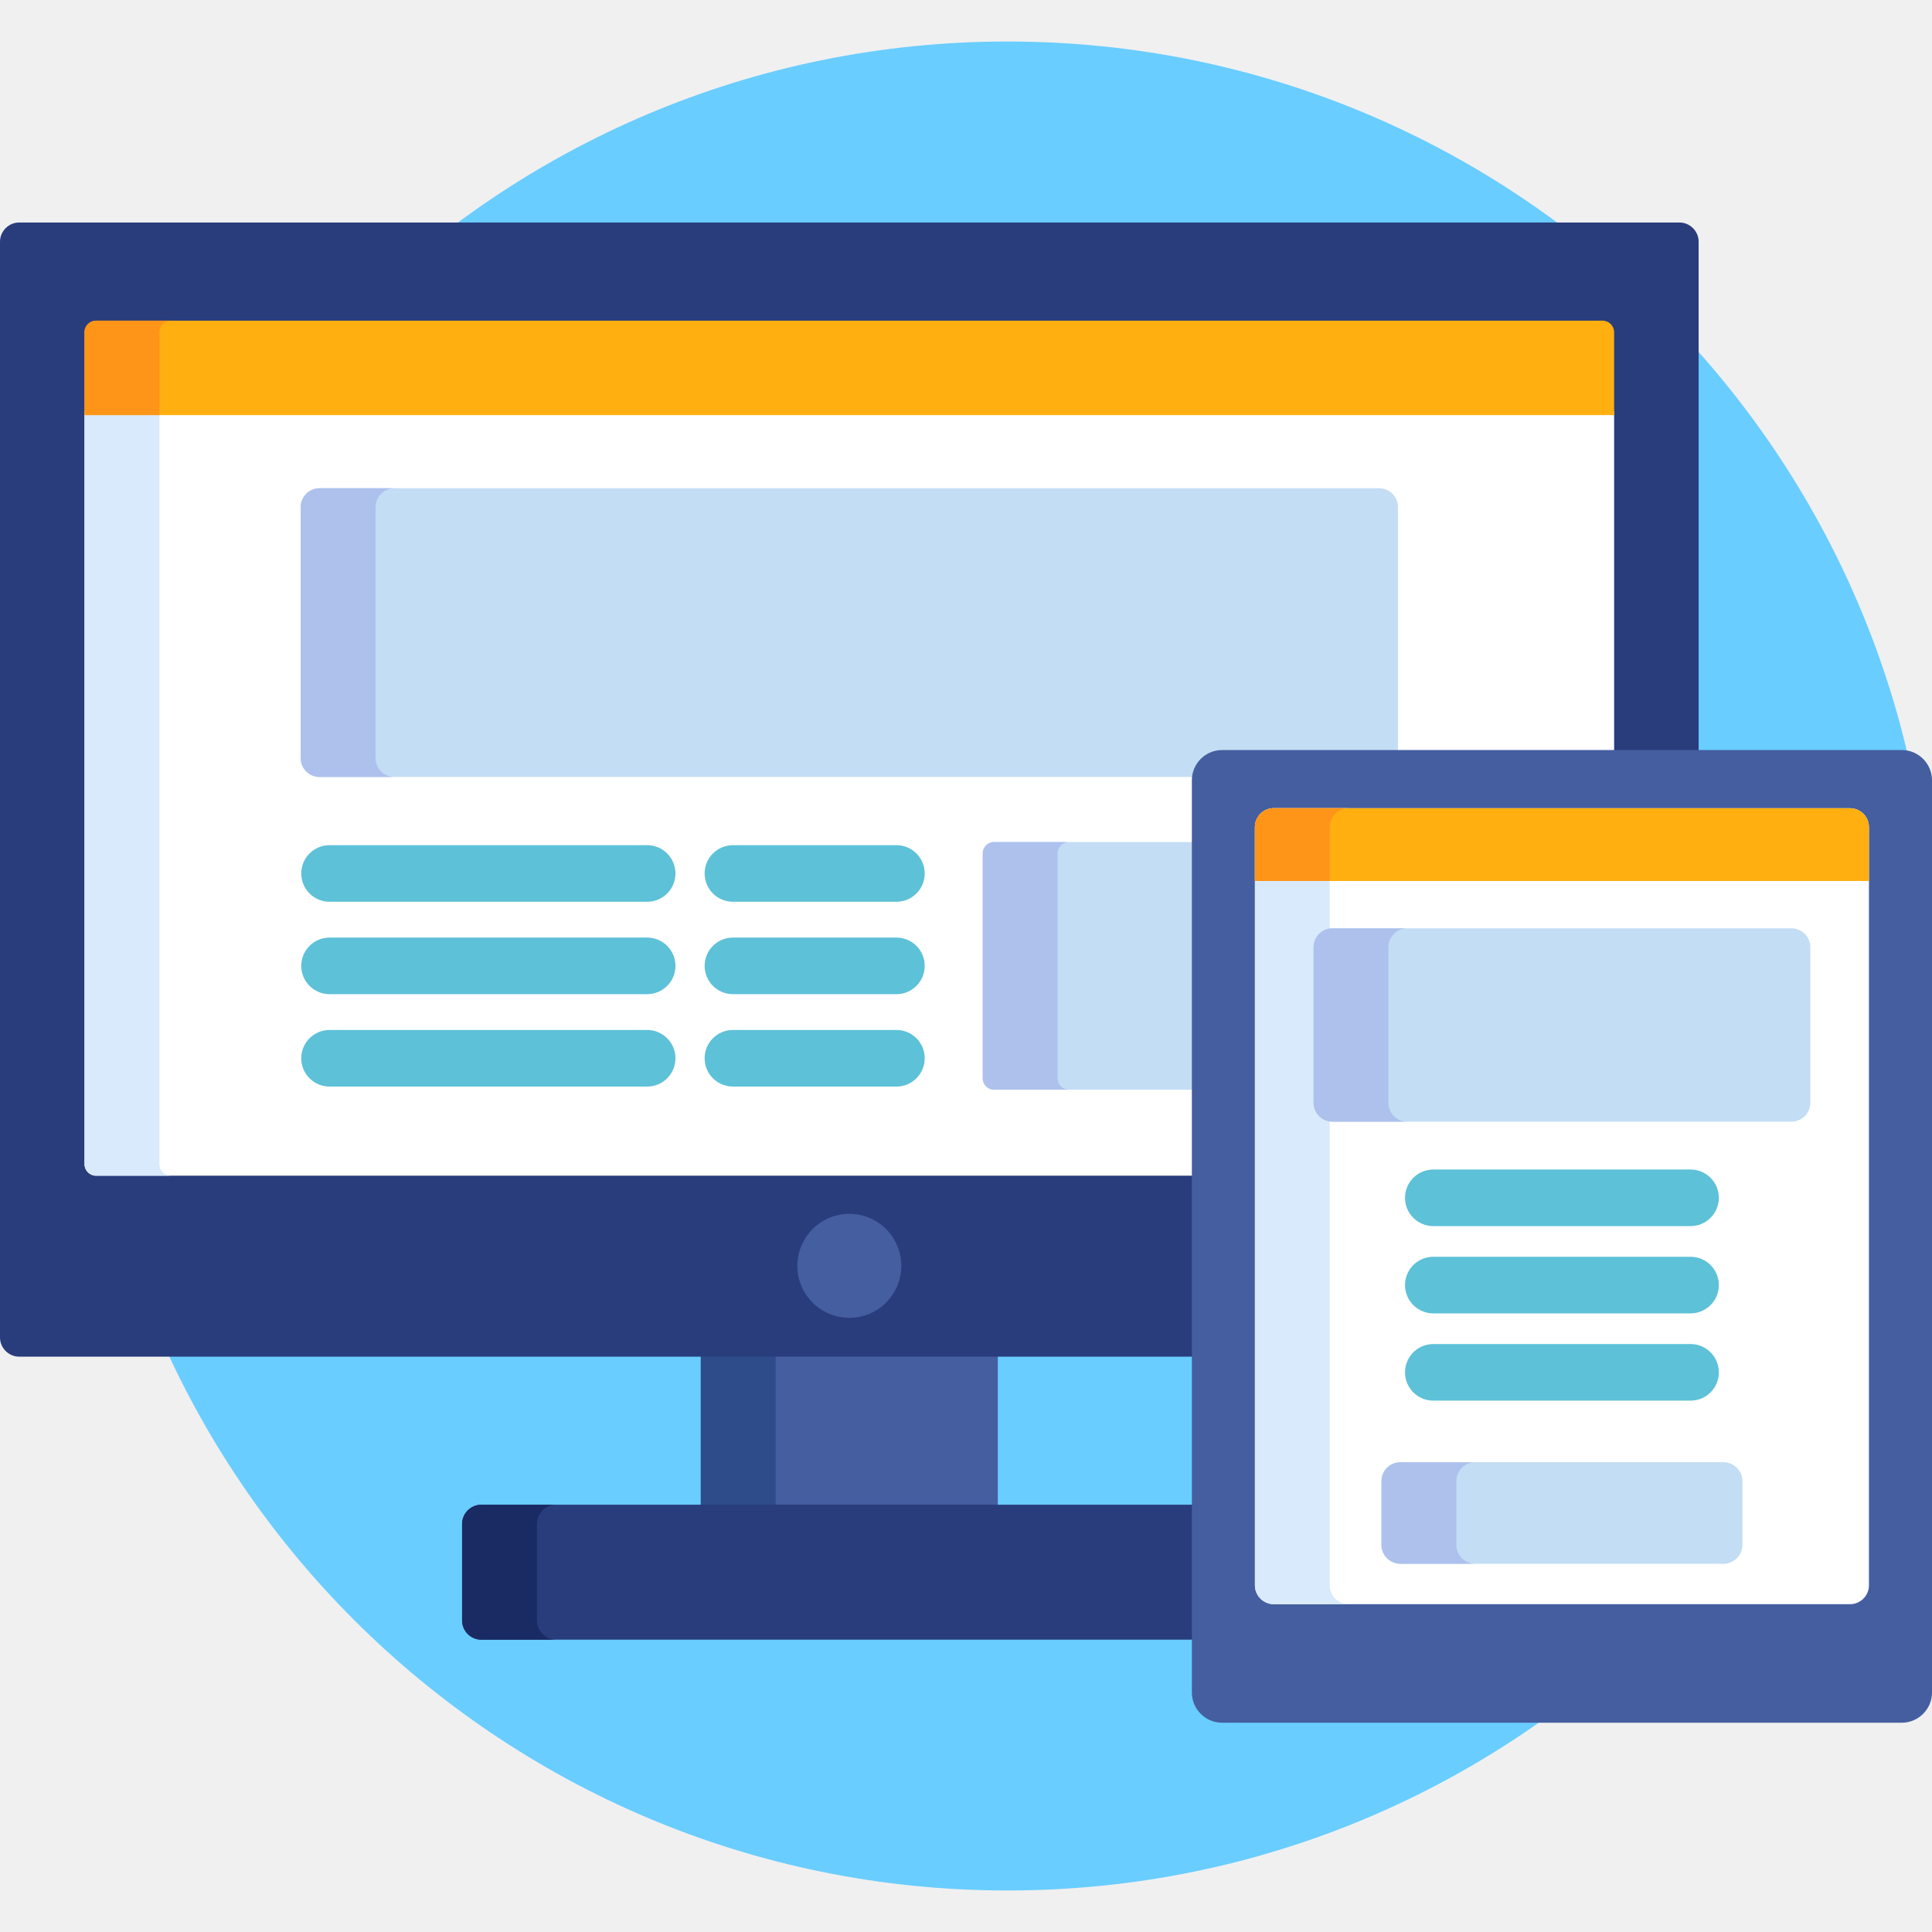
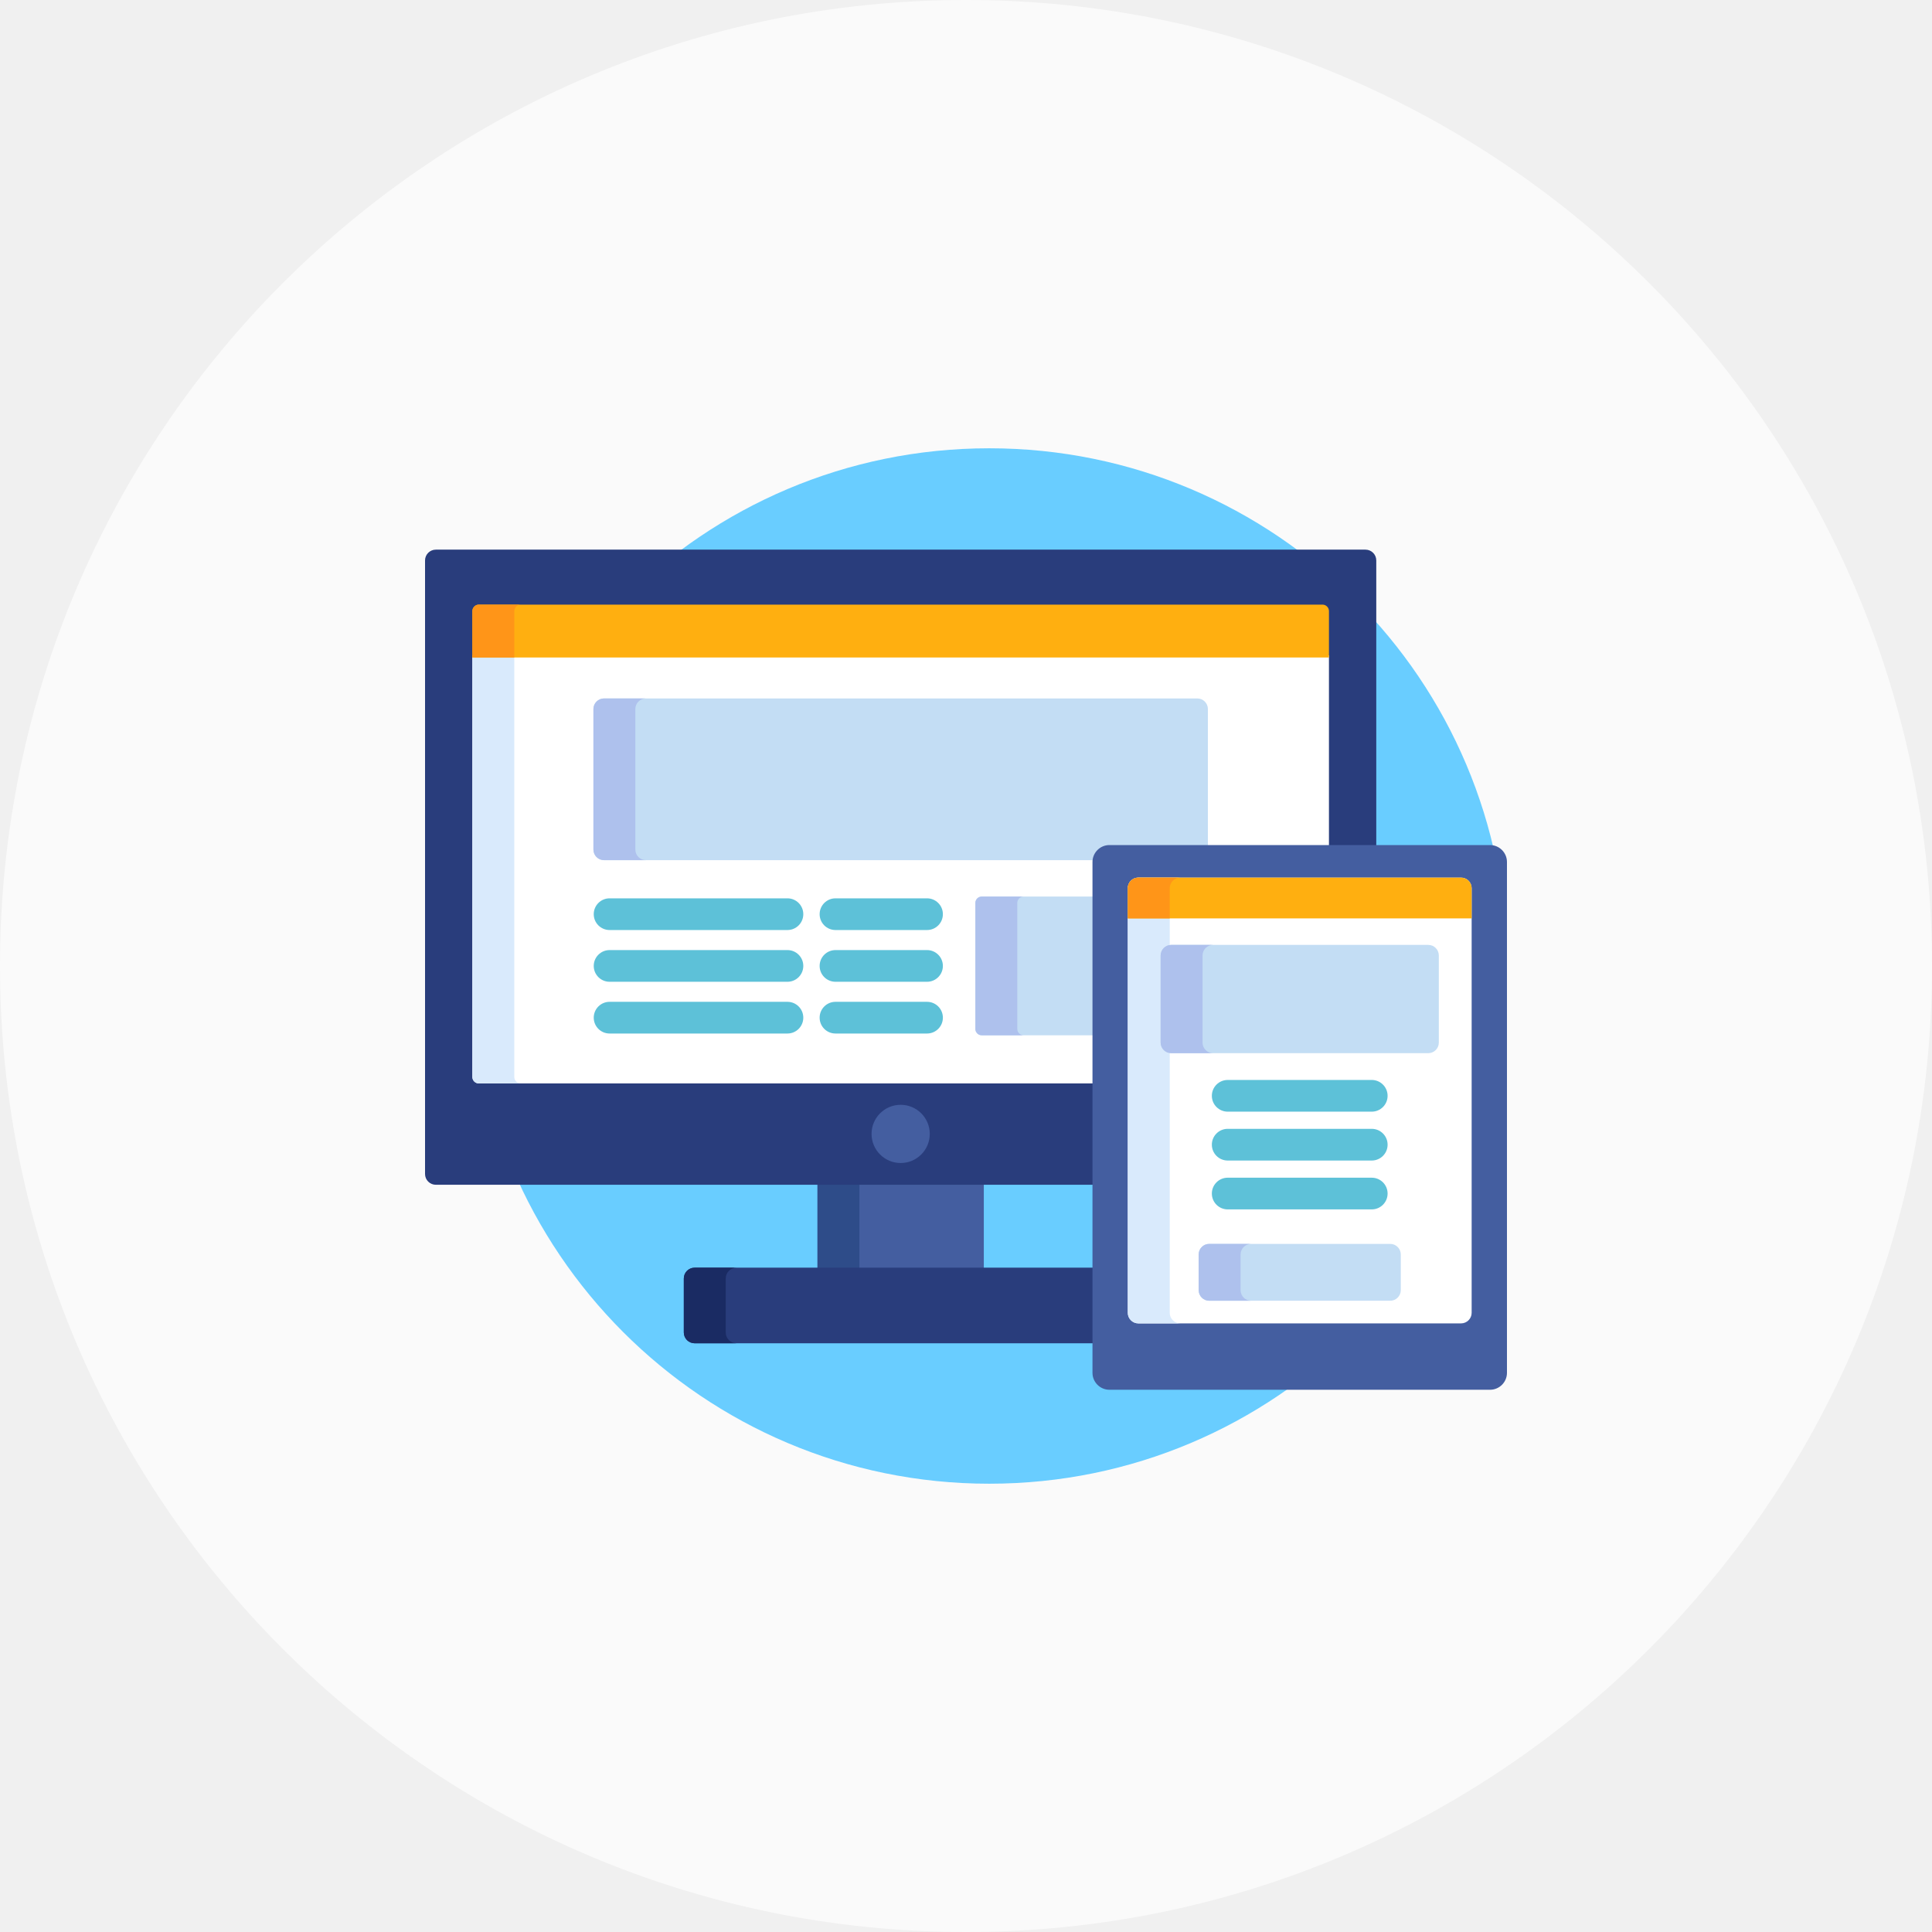
- <svg xmlns="http://www.w3.org/2000/svg" version="1.1" id="Capa_1" x="0px" y="0px" viewBox="0 0 512 512" style="enable-background:new 0 0 512 512;" xml:space="preserve">
-   <circle style="fill:#69CDFF;" cx="267" cy="256" r="245" />
-   <rect x="185.72" y="358.53" style="fill:#445EA0;" width="78.71" height="41.23" />
-   <rect x="185.72" y="358.53" style="fill:#2E4C89;" width="19.842" height="41.23" />
-   <path style="fill:#293D7C;" d="M316.856,398.763H127.56c-2.806,0-5.101,2.296-5.101,5.102v25.571c0,2.806,2.296,5.102,5.101,5.102  h189.296L316.856,398.763L316.856,398.763z" />
-   <path style="fill:#1A2B63;" d="M142.301,429.435v-25.571c0-2.806,2.296-5.102,5.102-5.102H127.56c-2.806,0-5.101,2.296-5.101,5.102  v25.571c0,2.806,2.296,5.102,5.101,5.102h19.842C144.597,434.537,142.301,432.241,142.301,429.435z" />
-   <path style="fill:#293D7C;" d="M445.054,58.964H5.102C2.296,58.964,0,61.26,0,64.066V354.43c0,2.807,2.296,5.102,5.102,5.102  h311.754V206.768c0-3.859,3.14-7,7-7h126.3V64.066C450.156,61.26,447.86,58.964,445.054,58.964z" />
-   <path style="fill:#FFFFFF;" d="M22.396,308.514c0,1.684,1.377,3.06,3.061,3.06h291.399V206.768c0-3.859,3.14-7,7-7H427.76v-90.77  H22.396V308.514z" />
-   <path style="fill:#D9EAFC;" d="M42.239,308.514V108.998H22.396v199.516c0,1.684,1.377,3.06,3.061,3.06H45.3  C43.616,311.574,42.239,310.197,42.239,308.514z" />
-   <circle style="fill:#445EA0;" cx="225.08" cy="335.46" r="13.774" />
-   <path style="fill:#C3DDF4;" d="M316.856,223.146h-53.424c-1.65,0-3,1.35-3,3v59.639c0,1.65,1.35,3,3,3h53.424V223.146z" />
-   <path style="fill:#AEC1ED;" d="M280.274,285.785v-59.639c0-1.65,1.35-3,3-3h-19.842c-1.65,0-3,1.35-3,3v59.639c0,1.65,1.35,3,3,3  h19.842C281.624,288.785,280.274,287.435,280.274,285.785z" />
-   <path style="fill:#C3DDF4;" d="M323.856,199.768h46.618v-65.382c0-2.75-2.25-5-5-5H84.682c-2.75,0-5,2.25-5,5v66.525  c0,2.75,2.25,5,5,5h232.233C317.339,202.455,320.288,199.768,323.856,199.768z" />
-   <path style="fill:#AEC1ED;" d="M99.524,200.91v-66.525c0-2.75,2.25-5,5-5H84.682c-2.75,0-5,2.25-5,5v66.525c0,2.75,2.25,5,5,5  h19.842C101.774,205.91,99.524,203.66,99.524,200.91z" />
-   <path style="fill:#FFAF10;" d="M424.699,84.983H25.457c-1.684,0-3.061,1.377-3.061,3.062v21.953H427.76V88.045  C427.76,86.36,426.382,84.983,424.699,84.983z" />
-   <path style="fill:#FF9518;" d="M45.3,84.983H25.457c-1.684,0-3.061,1.377-3.061,3.062v21.953h19.842V88.045  C42.239,86.36,43.616,84.983,45.3,84.983z" />
-   <g>
-     <path style="fill:#5DC1D8;" d="M171.504,238.979h-84.17c-4.142,0-7.5-3.357-7.5-7.5s3.358-7.5,7.5-7.5h84.17   c4.142,0,7.5,3.357,7.5,7.5S175.646,238.979,171.504,238.979z" />
-     <path style="fill:#5DC1D8;" d="M171.504,263.466h-84.17c-4.142,0-7.5-3.357-7.5-7.5s3.358-7.5,7.5-7.5h84.17   c4.142,0,7.5,3.357,7.5,7.5C179.004,260.108,175.646,263.466,171.504,263.466z" />
-     <path style="fill:#5DC1D8;" d="M171.504,287.953h-84.17c-4.142,0-7.5-3.357-7.5-7.5s3.358-7.5,7.5-7.5h84.17   c4.142,0,7.5,3.357,7.5,7.5S175.646,287.953,171.504,287.953z" />
-     <path style="fill:#5DC1D8;" d="M237.56,238.979h-43.326c-4.142,0-7.5-3.357-7.5-7.5s3.358-7.5,7.5-7.5h43.326   c4.142,0,7.5,3.357,7.5,7.5S241.702,238.979,237.56,238.979z" />
-     <path style="fill:#5DC1D8;" d="M237.56,263.466h-43.326c-4.142,0-7.5-3.357-7.5-7.5s3.358-7.5,7.5-7.5h43.326   c4.142,0,7.5,3.357,7.5,7.5C245.06,260.108,241.702,263.466,237.56,263.466z" />
-     <path style="fill:#5DC1D8;" d="M237.56,287.953h-43.326c-4.142,0-7.5-3.357-7.5-7.5s3.358-7.5,7.5-7.5h43.326   c4.142,0,7.5,3.357,7.5,7.5S241.702,287.953,237.56,287.953z" />
-   </g>
-   <path style="fill:#445EA0;" d="M504,198.768c4.4,0,8,3.6,8,8v241.77c0,4.4-3.6,8-8,8H323.856c-4.4,0-8-3.6-8-8v-241.77  c0-4.4,3.6-8,8-8L504,198.768L504,198.768z" />
-   <path style="fill:#FFFFFF;" d="M337.567,425.125c-2.75,0-5-2.25-5-5V219.18c0-2.75,2.25-5,5-5H490.29c2.75,0,5,2.25,5,5v200.945  c0,2.75-2.25,5-5,5H337.567z" />
-   <path style="fill:#D9EAFC;" d="M352.409,420.125V219.18c0-2.75,2.25-5,5-5h-19.842c-2.75,0-5,2.25-5,5v200.945c0,2.75,2.25,5,5,5  h19.842C354.659,425.125,352.409,422.875,352.409,420.125z" />
-   <path style="fill:#445EA0;" d="M404.567,445.125c-2.75,0-5-2.25-5-5v-1.945c0-2.75,2.25-5,5-5h18.723c2.75,0,5,2.25,5,5v1.945  c0,2.75-2.25,5-5,5H404.567z" />
-   <path style="fill:#FFAF10;" d="M495.29,233.473V219.18c0-2.75-2.25-5-5-5H337.567c-2.75,0-5,2.25-5,5v14.293L495.29,233.473  L495.29,233.473z" />
-   <path style="fill:#FF9518;" d="M357.409,214.18h-19.842c-2.75,0-5,2.25-5,5v14.293h19.842V219.18  C352.409,216.43,354.659,214.18,357.409,214.18z" />
-   <g>
-     <path style="fill:#5DC1D8;" d="M448.013,324.933h-68.169c-4.142,0-7.5-3.357-7.5-7.5s3.358-7.5,7.5-7.5h68.169   c4.142,0,7.5,3.357,7.5,7.5C455.513,321.575,452.155,324.933,448.013,324.933z" />
-     <path style="fill:#5DC1D8;" d="M448.013,348.06h-68.169c-4.142,0-7.5-3.357-7.5-7.5c0-4.142,3.358-7.5,7.5-7.5h68.169   c4.142,0,7.5,3.358,7.5,7.5C455.513,344.703,452.155,348.06,448.013,348.06z" />
-     <path style="fill:#5DC1D8;" d="M448.013,371.185h-68.169c-4.142,0-7.5-3.357-7.5-7.5c0-4.142,3.358-7.5,7.5-7.5h68.169   c4.142,0,7.5,3.358,7.5,7.5C455.513,367.828,452.155,371.185,448.013,371.185z" />
-   </g>
-   <path style="fill:#C3DDF4;" d="M479.756,292.257c0,2.75-2.25,5-5,5H353.101c-2.75,0-5-2.25-5-5v-41.244c0-2.75,2.25-5,5-5h121.655  c2.75,0,5,2.25,5,5V292.257z" />
-   <path style="fill:#AEC1ED;" d="M367.943,292.257v-41.244c0-2.75,2.25-5,5-5h-19.842c-2.75,0-5,2.25-5,5v41.244c0,2.75,2.25,5,5,5  h19.842C370.193,297.257,367.943,295.007,367.943,292.257z" />
-   <path style="fill:#C3DDF4;" d="M461.757,409.416c0,2.75-2.25,5-5,5H371.1c-2.75,0-5-2.25-5-5v-16.91c0-2.75,2.25-5,5-5h85.657  c2.75,0,5,2.25,5,5L461.757,409.416L461.757,409.416z" />
-   <path style="fill:#AEC1ED;" d="M385.942,409.416v-16.91c0-2.75,2.25-5,5-5H371.1c-2.75,0-5,2.25-5,5v16.91c0,2.75,2.25,5,5,5h19.842  C388.192,414.416,385.942,412.166,385.942,409.416z" />
-   <g>
- </g>
-   <g>
- </g>
-   <g>
- </g>
-   <g>
- </g>
-   <g>
- </g>
-   <g>
- </g>
-   <g>
- </g>
-   <g>
- </g>
-   <g>
- </g>
-   <g>
- </g>
-   <g>
- </g>
-   <g>
- </g>
-   <g>
- </g>
-   <g>
- </g>
-   <g>
- </g>
+ <svg xmlns="http://www.w3.org/2000/svg" width="500" height="500" viewBox="0 0 500 500" fill="none">
+   <circle cx="250" cy="250" r="250" fill="#FAFAFA" />
+   <path d="M256.016 383.984C330.013 383.984 390 323.998 390 250C390 176.002 330.013 116.016 256.016 116.016C182.018 116.016 122.031 176.002 122.031 250C122.031 323.998 182.018 383.984 256.016 383.984Z" fill="#69CDFF" />
+   <path d="M254.61 306.071H211.566V328.619H254.61V306.071Z" fill="#445EA0" />
+   <path d="M222.417 306.071H211.566V328.619H222.417V306.071Z" fill="#2E4C89" />
+   <path d="M283.281 328.073H179.759C178.225 328.073 176.97 329.329 176.97 330.863V344.848C176.97 346.382 178.225 347.638 179.759 347.638H283.281V328.073Z" fill="#293D7C" />
+   <path d="M187.821 344.848V330.863C187.821 329.329 189.076 328.073 190.611 328.073H179.759C178.225 328.073 176.97 329.329 176.97 330.863V344.848C176.97 346.382 178.225 347.638 179.759 347.638H190.61C189.076 347.638 187.821 346.382 187.821 344.848Z" fill="#1A2B63" />
+   <path d="M353.389 142.246H112.79C111.256 142.246 110 143.502 110 145.036V303.829C110 305.364 111.256 306.619 112.79 306.619H283.281V223.076C283.281 220.966 284.998 219.248 287.109 219.248H356.179V145.036C356.179 143.502 354.923 142.246 353.389 142.246Z" fill="#293D7C" />
+   <path d="M122.248 278.719C122.248 279.64 123.001 280.392 123.922 280.392H283.281V223.076C283.281 220.966 284.998 219.248 287.109 219.248H343.931V169.608H122.248V278.719Z" fill="white" />
+   <path d="M133.099 278.719V169.608H122.248V278.719C122.248 279.64 123.001 280.392 123.922 280.392H134.773C133.852 280.392 133.099 279.639 133.099 278.719Z" fill="#D9EAFC" />
+   <path d="M233.091 300.987C237.251 300.987 240.623 297.615 240.623 293.455C240.623 289.294 237.251 285.922 233.091 285.922C228.931 285.922 225.558 289.294 225.558 293.455C225.558 297.615 228.931 300.987 233.091 300.987Z" fill="#445EA0" />
+   <path d="M283.281 232.033H254.064C253.162 232.033 252.424 232.771 252.424 233.674V266.289C252.424 267.191 253.162 267.93 254.064 267.93H283.281V232.033Z" fill="#C3DDF4" />
+   <path d="M263.275 266.289V233.674C263.275 232.771 264.013 232.033 264.916 232.033H254.064C253.162 232.033 252.424 232.771 252.424 233.674V266.289C252.424 267.191 253.162 267.93 254.064 267.93H264.916C264.013 267.93 263.275 267.191 263.275 266.289Z" fill="#AEC1ED" />
+   <path d="M287.109 219.248H312.603V183.492C312.603 181.988 311.373 180.758 309.869 180.758H156.311C154.807 180.758 153.576 181.988 153.576 183.492V219.873C153.576 221.377 154.807 222.607 156.311 222.607H283.313C283.545 220.717 285.158 219.248 287.109 219.248Z" fill="#C3DDF4" />
+   <path d="M164.427 219.873V183.492C164.427 181.988 165.658 180.757 167.162 180.757H156.311C154.807 180.757 153.576 181.988 153.576 183.492V219.873C153.576 221.376 154.807 222.607 156.311 222.607H167.162C165.658 222.607 164.427 221.376 164.427 219.873Z" fill="#AEC1ED" />
+   <path d="M342.257 156.475H123.922C123.001 156.475 122.248 157.228 122.248 158.15V170.155H343.931V158.15C343.931 157.228 343.178 156.475 342.257 156.475Z" fill="#FFAF10" />
+   <path d="M134.773 156.475H123.922C123.001 156.475 122.248 157.228 122.248 158.15V170.155H133.099V158.15C133.099 157.228 133.852 156.475 134.773 156.475Z" fill="#FF9518" />
+   <path d="M203.791 240.691H157.761C155.496 240.691 153.659 238.856 153.659 236.59C153.659 234.324 155.496 232.488 157.761 232.488H203.791C206.056 232.488 207.893 234.324 207.893 236.59C207.893 238.856 206.056 240.691 203.791 240.691Z" fill="#5DC1D8" />
+   <path d="M203.791 254.083H157.761C155.496 254.083 153.659 252.247 153.659 249.981C153.659 247.716 155.496 245.88 157.761 245.88H203.791C206.056 245.88 207.893 247.716 207.893 249.981C207.893 252.247 206.056 254.083 203.791 254.083Z" fill="#5DC1D8" />
+   <path d="M203.791 267.474H157.761C155.496 267.474 153.659 265.638 153.659 263.372C153.659 261.106 155.496 259.271 157.761 259.271H203.791C206.056 259.271 207.893 261.106 207.893 263.372C207.893 265.638 206.056 267.474 203.791 267.474Z" fill="#5DC1D8" />
+   <path d="M239.916 240.691H216.222C213.957 240.691 212.12 238.856 212.12 236.59C212.12 234.324 213.957 232.488 216.222 232.488H239.916C242.181 232.488 244.017 234.324 244.017 236.59C244.017 238.856 242.181 240.691 239.916 240.691Z" fill="#5DC1D8" />
+   <path d="M239.916 254.083H216.222C213.957 254.083 212.12 252.247 212.12 249.981C212.12 247.716 213.957 245.88 216.222 245.88H239.916C242.181 245.88 244.017 247.716 244.017 249.981C244.017 252.247 242.181 254.083 239.916 254.083Z" fill="#5DC1D8" />
+   <path d="M239.916 267.474H216.222C213.957 267.474 212.12 265.638 212.12 263.372C212.12 261.106 213.957 259.271 216.222 259.271H239.916C242.181 259.271 244.017 261.106 244.017 263.372C244.017 265.638 242.181 267.474 239.916 267.474Z" fill="#5DC1D8" />
+   <path d="M385.625 218.701C388.031 218.701 390 220.67 390 223.076V355.294C390 357.7 388.031 359.669 385.625 359.669H287.109C284.703 359.669 282.734 357.7 282.734 355.294V223.076C282.734 220.67 284.703 218.701 287.109 218.701H385.625Z" fill="#445EA0" />
+   <path d="M294.607 342.49C293.103 342.49 291.873 341.26 291.873 339.756V229.864C291.873 228.36 293.103 227.13 294.607 227.13H378.127C379.631 227.13 380.862 228.36 380.862 229.864V339.756C380.862 341.26 379.631 342.49 378.127 342.49H294.607Z" fill="white" />
+   <path d="M302.724 339.756V229.864C302.724 228.36 303.954 227.13 305.458 227.13H294.607C293.103 227.13 291.873 228.36 291.873 229.864V339.756C291.873 341.26 293.103 342.49 294.607 342.49H305.458C303.954 342.49 302.724 341.26 302.724 339.756Z" fill="#D9EAFC" />
+   <path d="M331.248 353.428C329.744 353.428 328.513 352.197 328.513 350.694V349.63C328.513 348.126 329.744 346.896 331.248 346.896H341.487C342.991 346.896 344.221 348.126 344.221 349.63V350.694C344.221 352.197 342.991 353.428 341.487 353.428H331.248Z" fill="#445EA0" />
+   <path d="M380.862 237.681V229.864C380.862 228.36 379.631 227.13 378.127 227.13H294.607C293.103 227.13 291.873 228.36 291.873 229.864V237.681H380.862Z" fill="#FFAF10" />
+   <path d="M305.458 227.13H294.607C293.103 227.13 291.873 228.36 291.873 229.864V237.681H302.724V229.864C302.724 228.36 303.954 227.13 305.458 227.13Z" fill="#FF9518" />
+   <path d="M355.007 287.697H317.727C315.462 287.697 313.626 285.861 313.626 283.596C313.626 281.33 315.462 279.494 317.727 279.494H355.007C357.272 279.494 359.109 281.33 359.109 283.596C359.109 285.861 357.272 287.697 355.007 287.697Z" fill="#5DC1D8" />
+   <path d="M355.007 300.345H317.727C315.462 300.345 313.626 298.509 313.626 296.243C313.626 293.978 315.462 292.142 317.727 292.142H355.007C357.272 292.142 359.109 293.978 359.109 296.243C359.109 298.509 357.272 300.345 355.007 300.345Z" fill="#5DC1D8" />
+   <path d="M355.007 312.991H317.727C315.462 312.991 313.626 311.155 313.626 308.89C313.626 306.624 315.462 304.788 317.727 304.788H355.007C357.272 304.788 359.109 306.624 359.109 308.89C359.109 311.155 357.272 312.991 355.007 312.991Z" fill="#5DC1D8" />
+   <path d="M372.367 269.828C372.367 271.332 371.136 272.562 369.632 272.562H303.102C301.598 272.562 300.368 271.332 300.368 269.828V247.272C300.368 245.769 301.598 244.538 303.102 244.538H369.632C371.136 244.538 372.367 245.769 372.367 247.272V269.828Z" fill="#C3DDF4" />
+   <path d="M311.219 269.828V247.272C311.219 245.769 312.449 244.538 313.953 244.538H303.102C301.598 244.538 300.368 245.769 300.368 247.272V269.828C300.368 271.332 301.598 272.562 303.102 272.562H313.953C312.449 272.562 311.219 271.332 311.219 269.828Z" fill="#AEC1ED" />
+   <path d="M362.523 333.899C362.523 335.403 361.293 336.633 359.789 336.633H312.945C311.441 336.633 310.211 335.403 310.211 333.899V324.651C310.211 323.147 311.441 321.917 312.945 321.917H359.789C361.293 321.917 362.523 323.147 362.523 324.651V333.899Z" fill="#C3DDF4" />
+   <path d="M321.062 333.899V324.651C321.062 323.147 322.292 321.917 323.796 321.917H312.945C311.441 321.917 310.211 323.147 310.211 324.651V333.899C310.211 335.403 311.441 336.633 312.945 336.633H323.796C322.292 336.633 321.062 335.403 321.062 333.899Z" fill="#AEC1ED" />
</svg>
